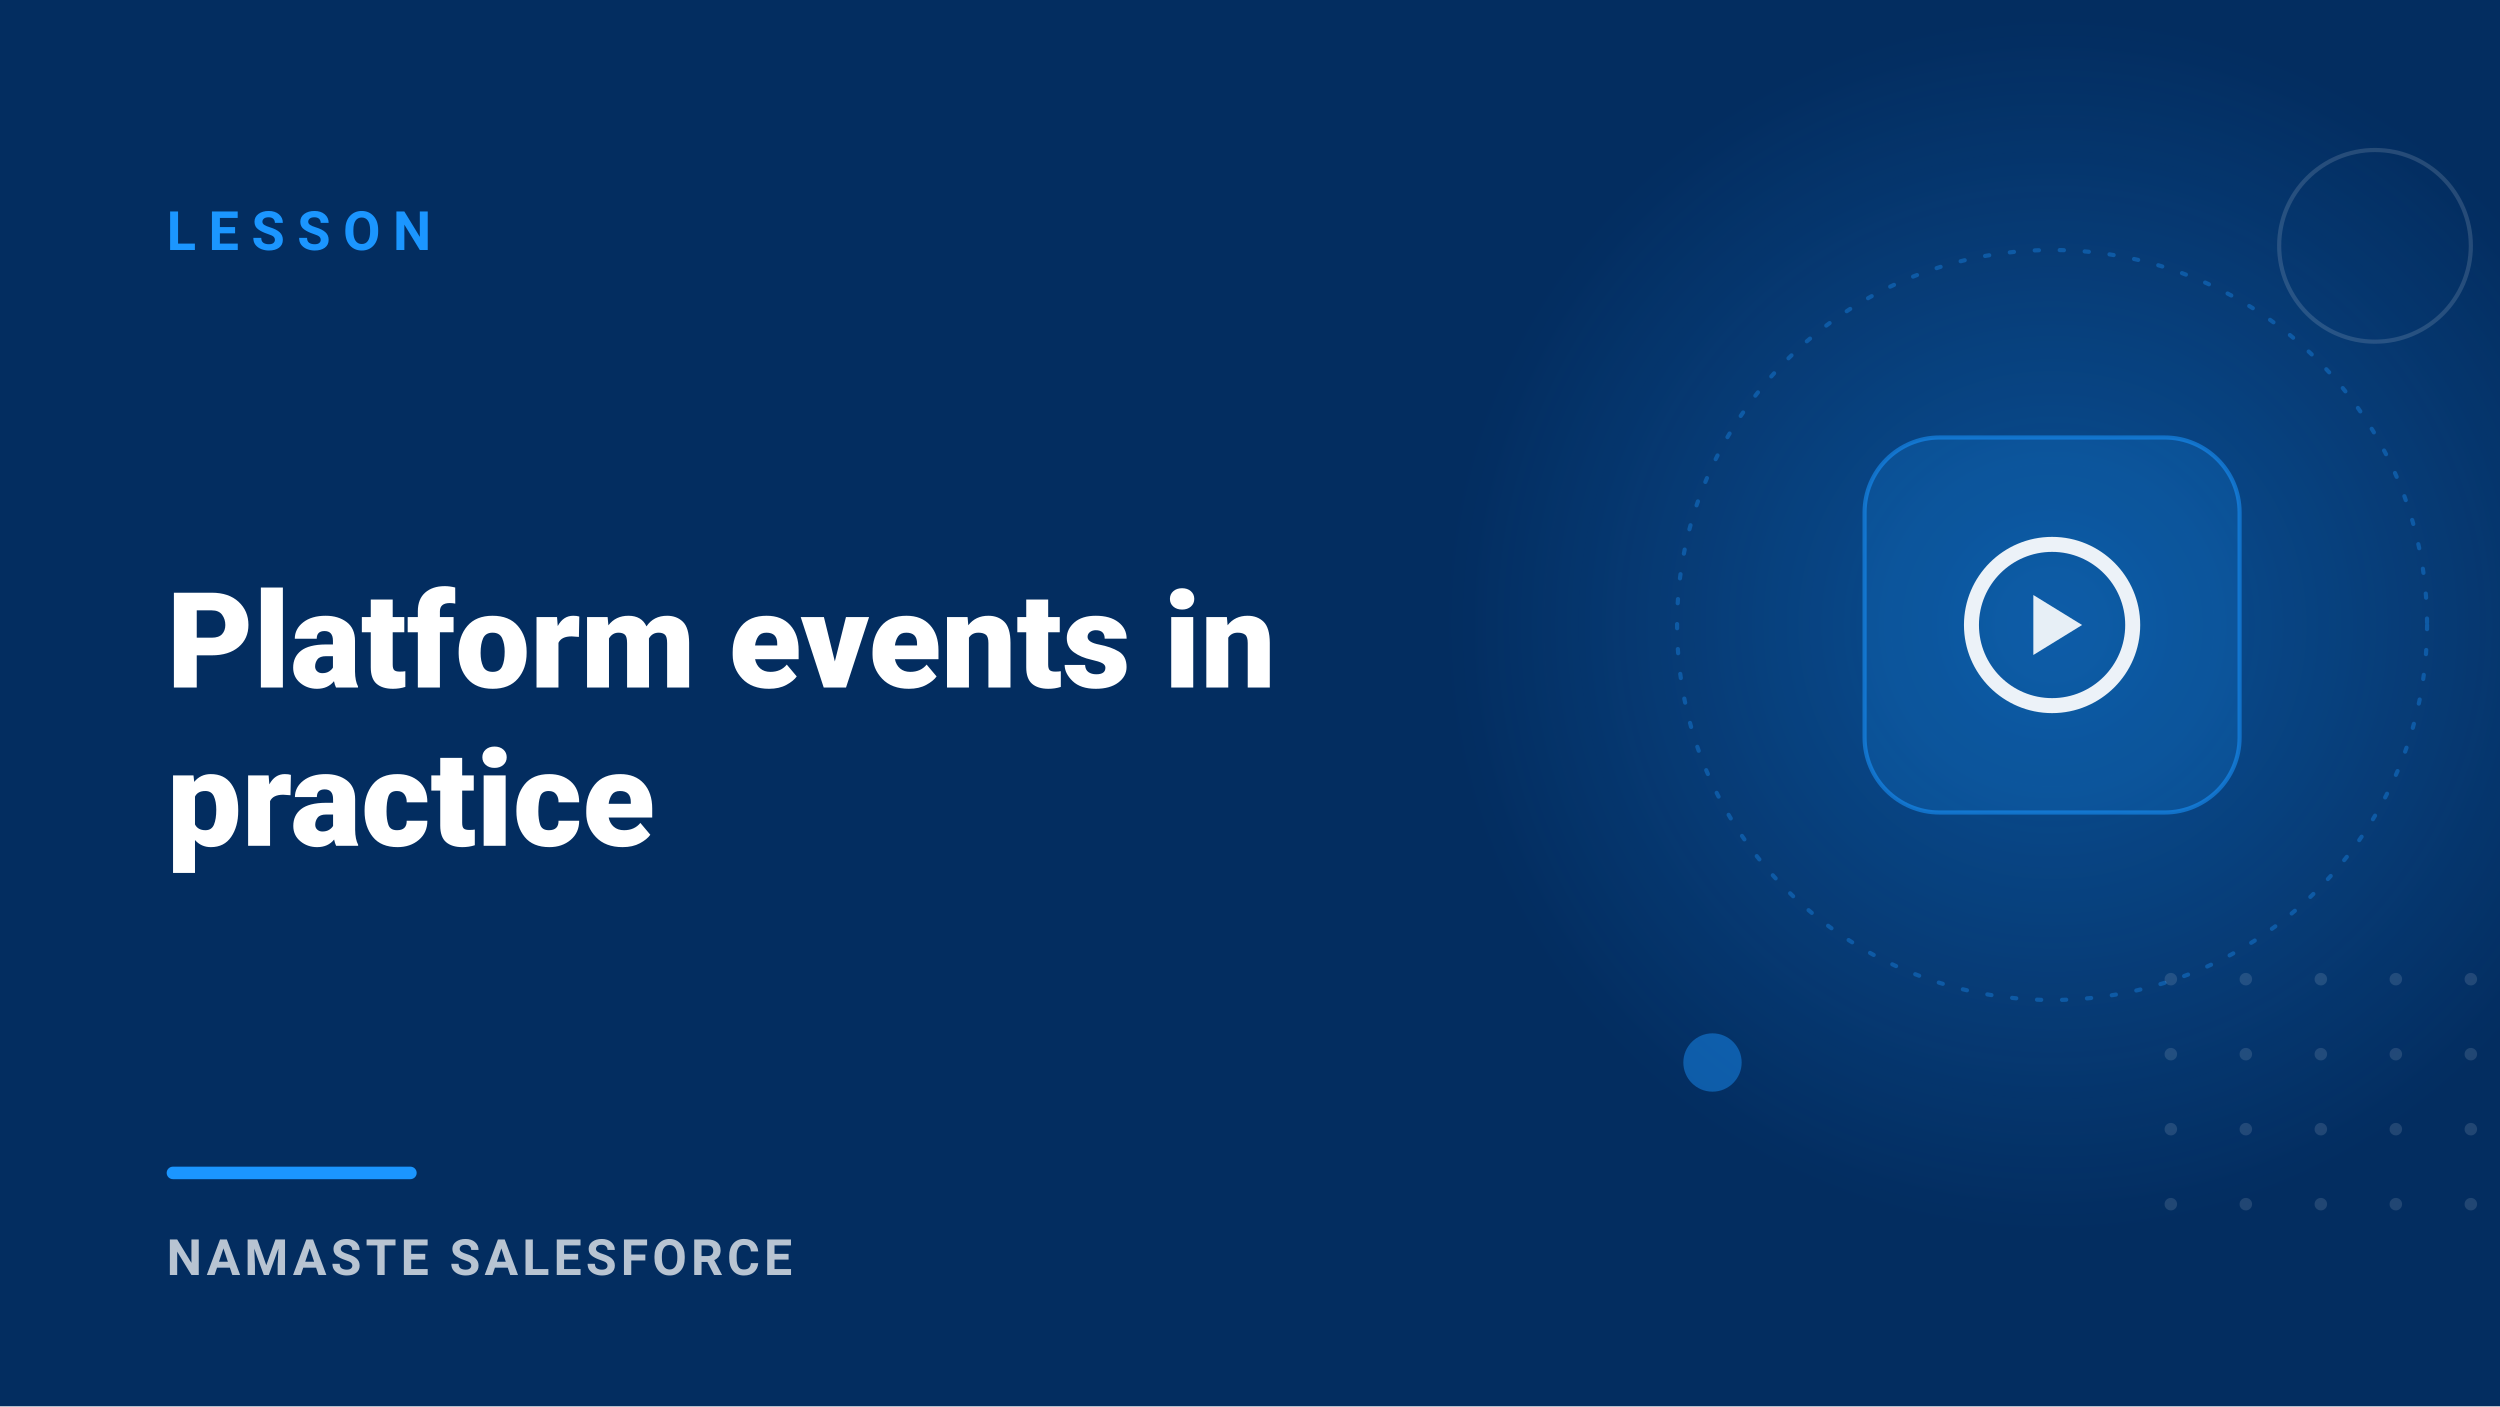
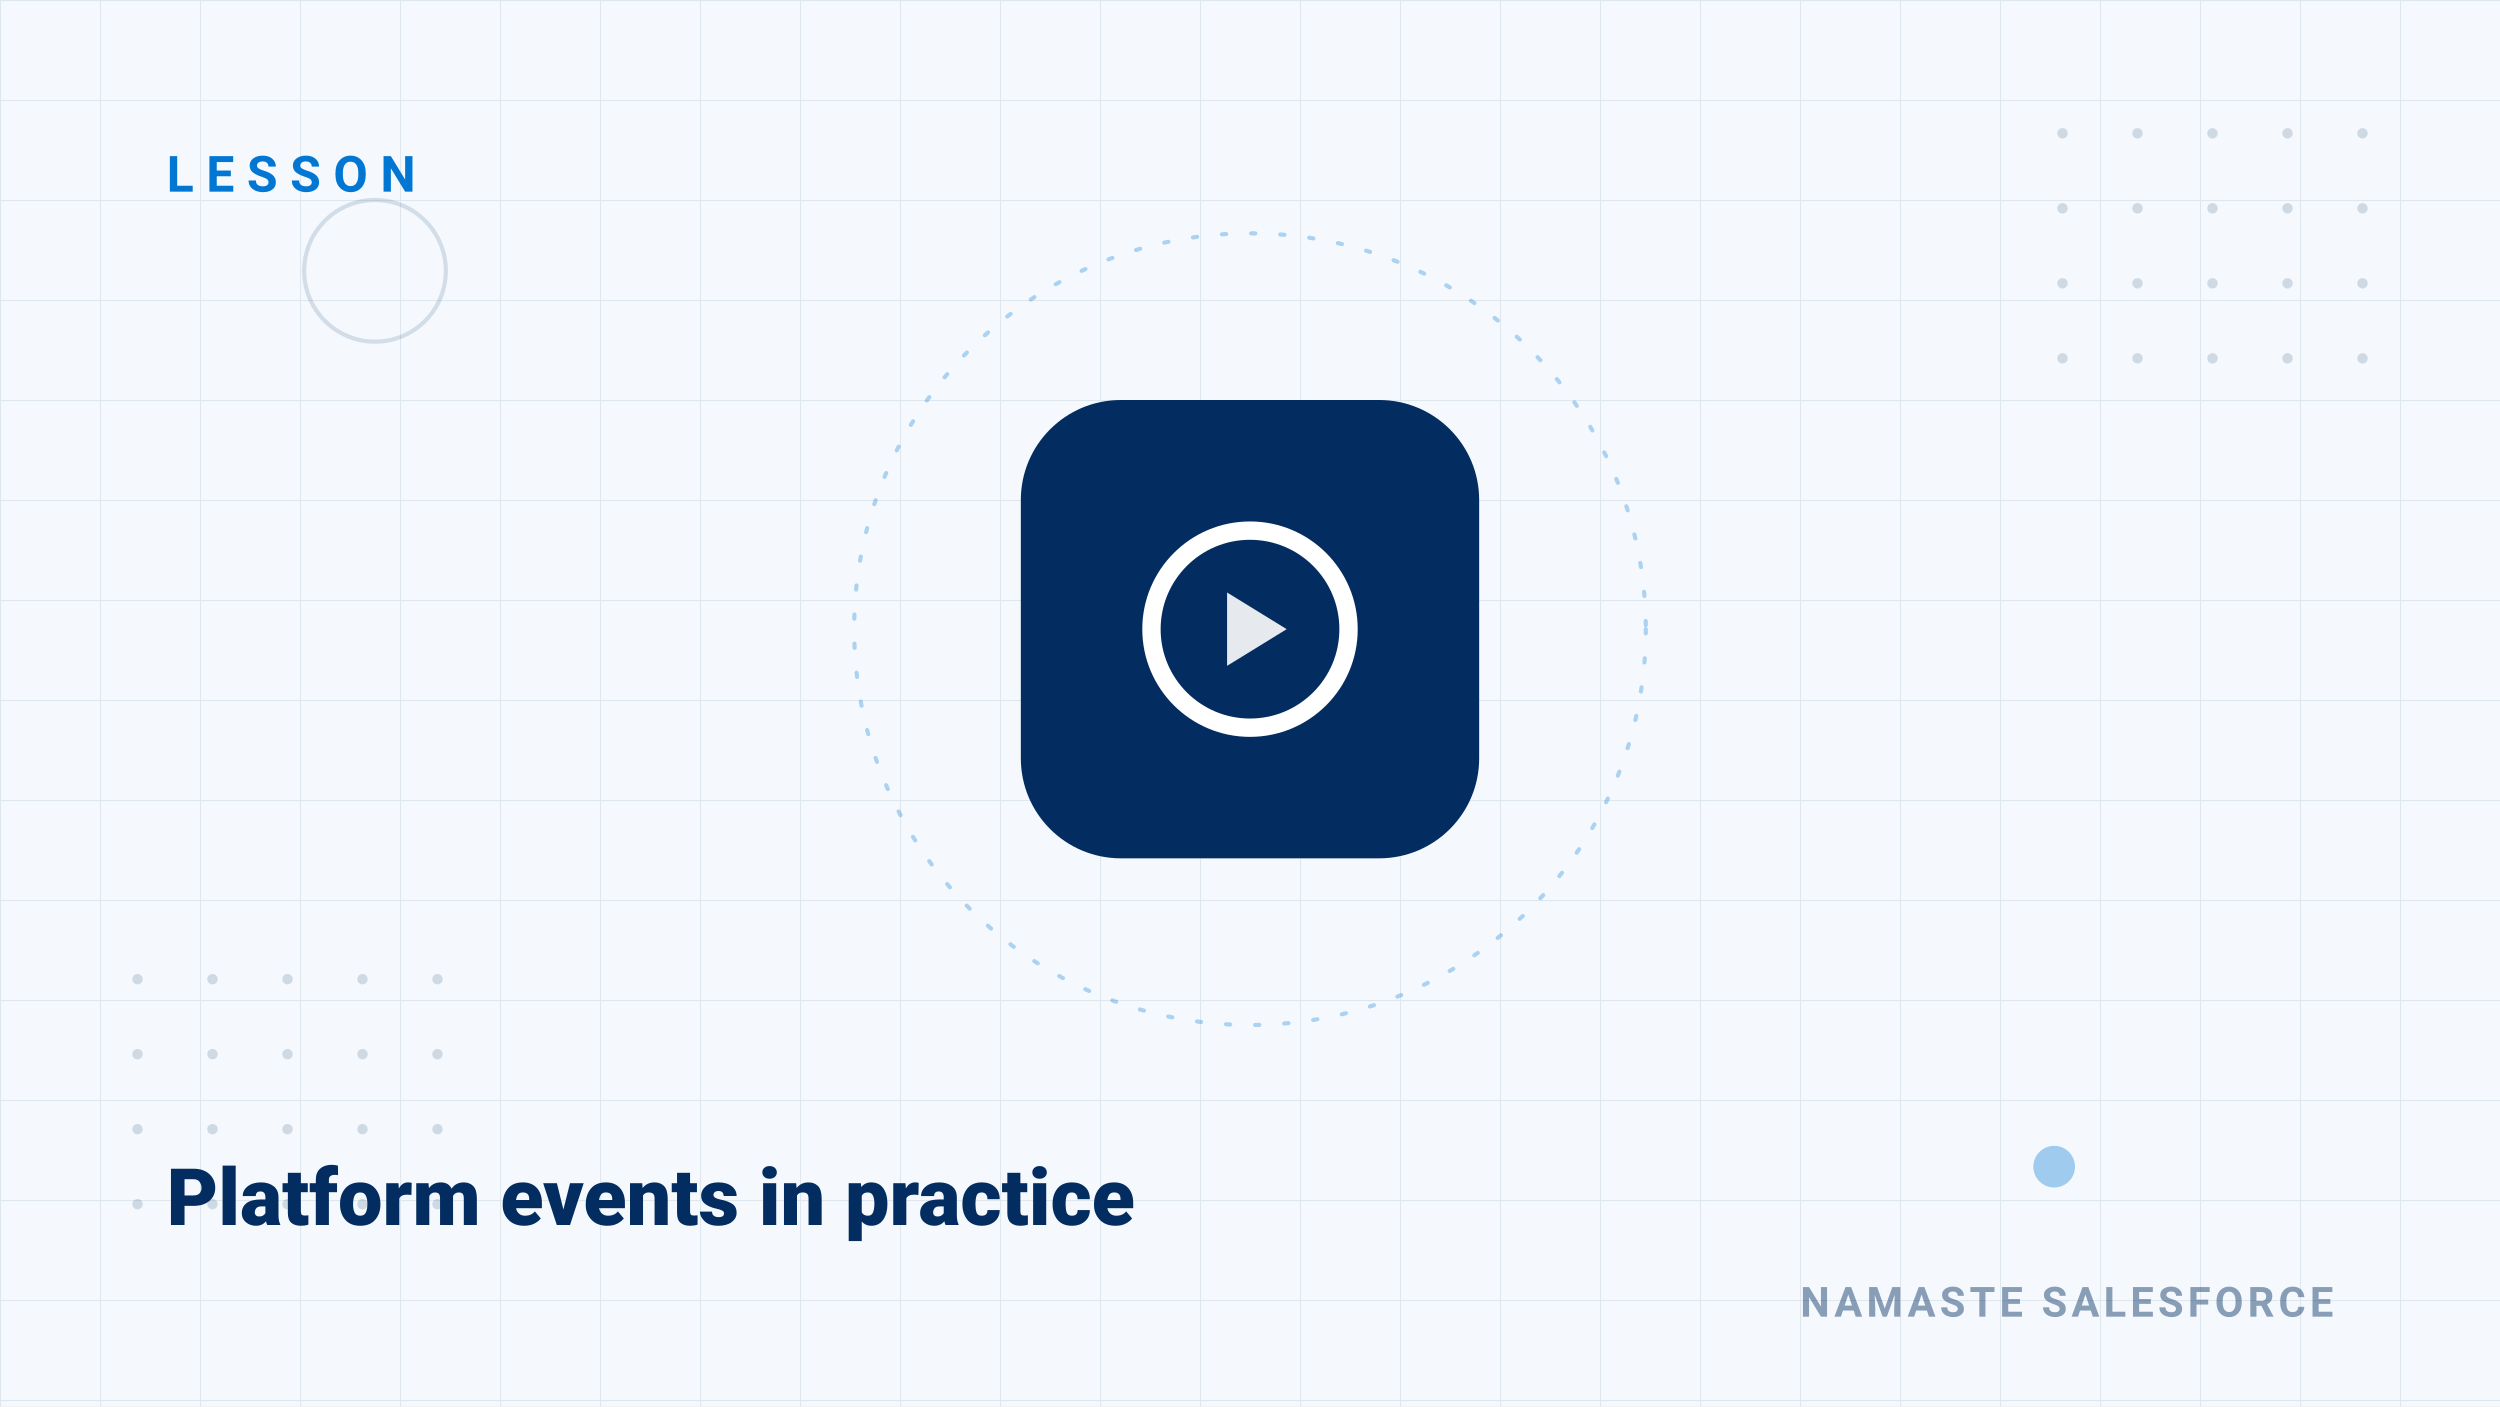
<svg xmlns="http://www.w3.org/2000/svg" viewBox="0 0 1200 675" font-family="Figtree,-apple-system,'Segoe UI',Roboto,sans-serif">
  <defs>
-     <radialGradient id="glow" cx="0.5" cy="0.5" r="0.5">
-       <stop offset="0" stop-color="rgba(27,150,255,0.35)" />
-       <stop offset="1" stop-color="rgba(27,150,255,0)" />
-     </radialGradient>
-     <clipPath id="frame">
-       <rect width="1200" height="675" />
-     </clipPath>
+     <pattern id="lgrid" width="48" height="48" patternUnits="userSpaceOnUse">
+       <path d="M48 0H0v48" fill="none" stroke="rgba(3,45,96,0.09)" />
+     </pattern>
  </defs>
-   <rect width="1200" height="675" fill="#032d60" />
-   <g clip-path="url(#frame)">
-     <circle cx="985" cy="300" r="290" fill="url(#glow)" />
-     <circle cx="985" cy="300" r="180" fill="none" stroke="rgba(27,150,255,0.35)" stroke-width="2" stroke-dasharray="2 10" stroke-linecap="round" />
-     <circle cx="1140" cy="118" r="46" fill="none" stroke="rgba(255,255,255,0.14)" stroke-width="2" />
-     <circle cx="822" cy="510" r="14" fill="rgba(27,150,255,0.45)" />
-     <g fill="rgba(255,255,255,0.12)" transform="translate(1042,470)">
-       <circle cx="0" cy="0" r="3" />
-       <circle cx="0" cy="36" r="3" />
-       <circle cx="0" cy="72" r="3" />
-       <circle cx="0" cy="108" r="3" />
-       <circle cx="36" cy="0" r="3" />
-       <circle cx="36" cy="36" r="3" />
-       <circle cx="36" cy="72" r="3" />
-       <circle cx="36" cy="108" r="3" />
-       <circle cx="72" cy="0" r="3" />
-       <circle cx="72" cy="36" r="3" />
-       <circle cx="72" cy="72" r="3" />
-       <circle cx="72" cy="108" r="3" />
-       <circle cx="108" cy="0" r="3" />
-       <circle cx="108" cy="36" r="3" />
-       <circle cx="108" cy="72" r="3" />
-       <circle cx="108" cy="108" r="3" />
-       <circle cx="144" cy="0" r="3" />
-       <circle cx="144" cy="36" r="3" />
-       <circle cx="144" cy="72" r="3" />
-       <circle cx="144" cy="108" r="3" />
-     </g>
-     <rect x="895" y="210" width="180" height="180" rx="36" fill="rgba(27,150,255,0.16)" stroke="rgba(27,150,255,0.55)" stroke-width="2" />
-     <g transform="translate(931,246) scale(4.5)" fill="none" stroke="rgba(255,255,255,0.92)" stroke-width="1.6" stroke-linecap="round" stroke-linejoin="round">
-       <circle cx="12" cy="12" r="8.6" />
-       <path d="M10 8.8v6.4l5.2-3.2L10 8.8z" fill="rgba(255,255,255,0.9)" stroke="none" />
-     </g>
+   <rect width="1200" height="675" fill="#f5f9fd" />
+   <rect width="1200" height="675" fill="url(#lgrid)" />
+   <g fill="rgba(3,45,96,0.16)" transform="translate(990,64)">
+     <circle cx="0" cy="0" r="2.5" />
+     <circle cx="0" cy="36" r="2.5" />
+     <circle cx="0" cy="72" r="2.5" />
+     <circle cx="0" cy="108" r="2.5" />
+     <circle cx="36" cy="0" r="2.5" />
+     <circle cx="36" cy="36" r="2.5" />
+     <circle cx="36" cy="72" r="2.5" />
+     <circle cx="36" cy="108" r="2.5" />
+     <circle cx="72" cy="0" r="2.5" />
+     <circle cx="72" cy="36" r="2.5" />
+     <circle cx="72" cy="72" r="2.5" />
+     <circle cx="72" cy="108" r="2.5" />
+     <circle cx="108" cy="0" r="2.5" />
+     <circle cx="108" cy="36" r="2.5" />
+     <circle cx="108" cy="72" r="2.5" />
+     <circle cx="108" cy="108" r="2.5" />
+     <circle cx="144" cy="0" r="2.5" />
+     <circle cx="144" cy="36" r="2.5" />
+     <circle cx="144" cy="72" r="2.5" />
+     <circle cx="144" cy="108" r="2.5" />
  </g>
-   <text x="80" y="120" font-size="26" font-weight="700" letter-spacing="6" fill="#1b96ff">LESSON</text>
-   <text x="80" y="330" font-size="64" font-weight="800" fill="#ffffff">
-     <tspan x="80" dy="0">Platform events in</tspan>
-     <tspan x="80" dy="76">practice</tspan>
+   <g fill="rgba(3,45,96,0.16)" transform="translate(66,470)">
+     <circle cx="0" cy="0" r="2.5" />
+     <circle cx="0" cy="36" r="2.5" />
+     <circle cx="0" cy="72" r="2.5" />
+     <circle cx="0" cy="108" r="2.5" />
+     <circle cx="36" cy="0" r="2.5" />
+     <circle cx="36" cy="36" r="2.5" />
+     <circle cx="36" cy="72" r="2.5" />
+     <circle cx="36" cy="108" r="2.5" />
+     <circle cx="72" cy="0" r="2.5" />
+     <circle cx="72" cy="36" r="2.5" />
+     <circle cx="72" cy="72" r="2.5" />
+     <circle cx="72" cy="108" r="2.5" />
+     <circle cx="108" cy="0" r="2.5" />
+     <circle cx="108" cy="36" r="2.5" />
+     <circle cx="108" cy="72" r="2.5" />
+     <circle cx="108" cy="108" r="2.5" />
+     <circle cx="144" cy="0" r="2.5" />
+     <circle cx="144" cy="36" r="2.5" />
+     <circle cx="144" cy="72" r="2.5" />
+     <circle cx="144" cy="108" r="2.5" />
+   </g>
+   <circle cx="600" cy="302" r="190" fill="none" stroke="rgba(1,118,211,0.30)" stroke-width="2" stroke-dasharray="2 12" stroke-linecap="round" />
+   <circle cx="986" cy="560" r="10" fill="rgba(1,118,211,0.35)" />
+   <circle cx="180" cy="130" r="34" fill="none" stroke="rgba(3,45,96,0.14)" stroke-width="2" />
+   <rect x="490" y="192" width="220" height="220" rx="48" fill="#032d60" />
+   <g transform="translate(534,236) scale(5.5)" fill="none" stroke="#ffffff" stroke-width="1.6" stroke-linecap="round" stroke-linejoin="round">
+     <circle cx="12" cy="12" r="8.6" />
+     <path d="M10 8.8v6.4l5.2-3.2L10 8.8z" fill="rgba(255,255,255,0.9)" stroke="none" />
+   </g>
+   <text x="80" y="92" font-size="24" font-weight="700" letter-spacing="6" fill="#0176d3">LESSON</text>
+   <text x="80" y="588" font-size="38" font-weight="800" fill="#032d60">
+     <tspan x="80" dy="0">Platform events in practice</tspan>
  </text>
-   <rect x="80" y="560" width="120" height="6" rx="3" fill="#1b96ff" />
-   <text x="80" y="612" font-size="24" font-weight="600" letter-spacing="2" fill="rgba(244,246,248,0.75)">NAMASTE SALESFORCE</text>
+   <text x="1120" y="632" font-size="20" font-weight="600" letter-spacing="2" fill="rgba(3,45,96,0.45)" text-anchor="end">NAMASTE SALESFORCE</text>
</svg>
